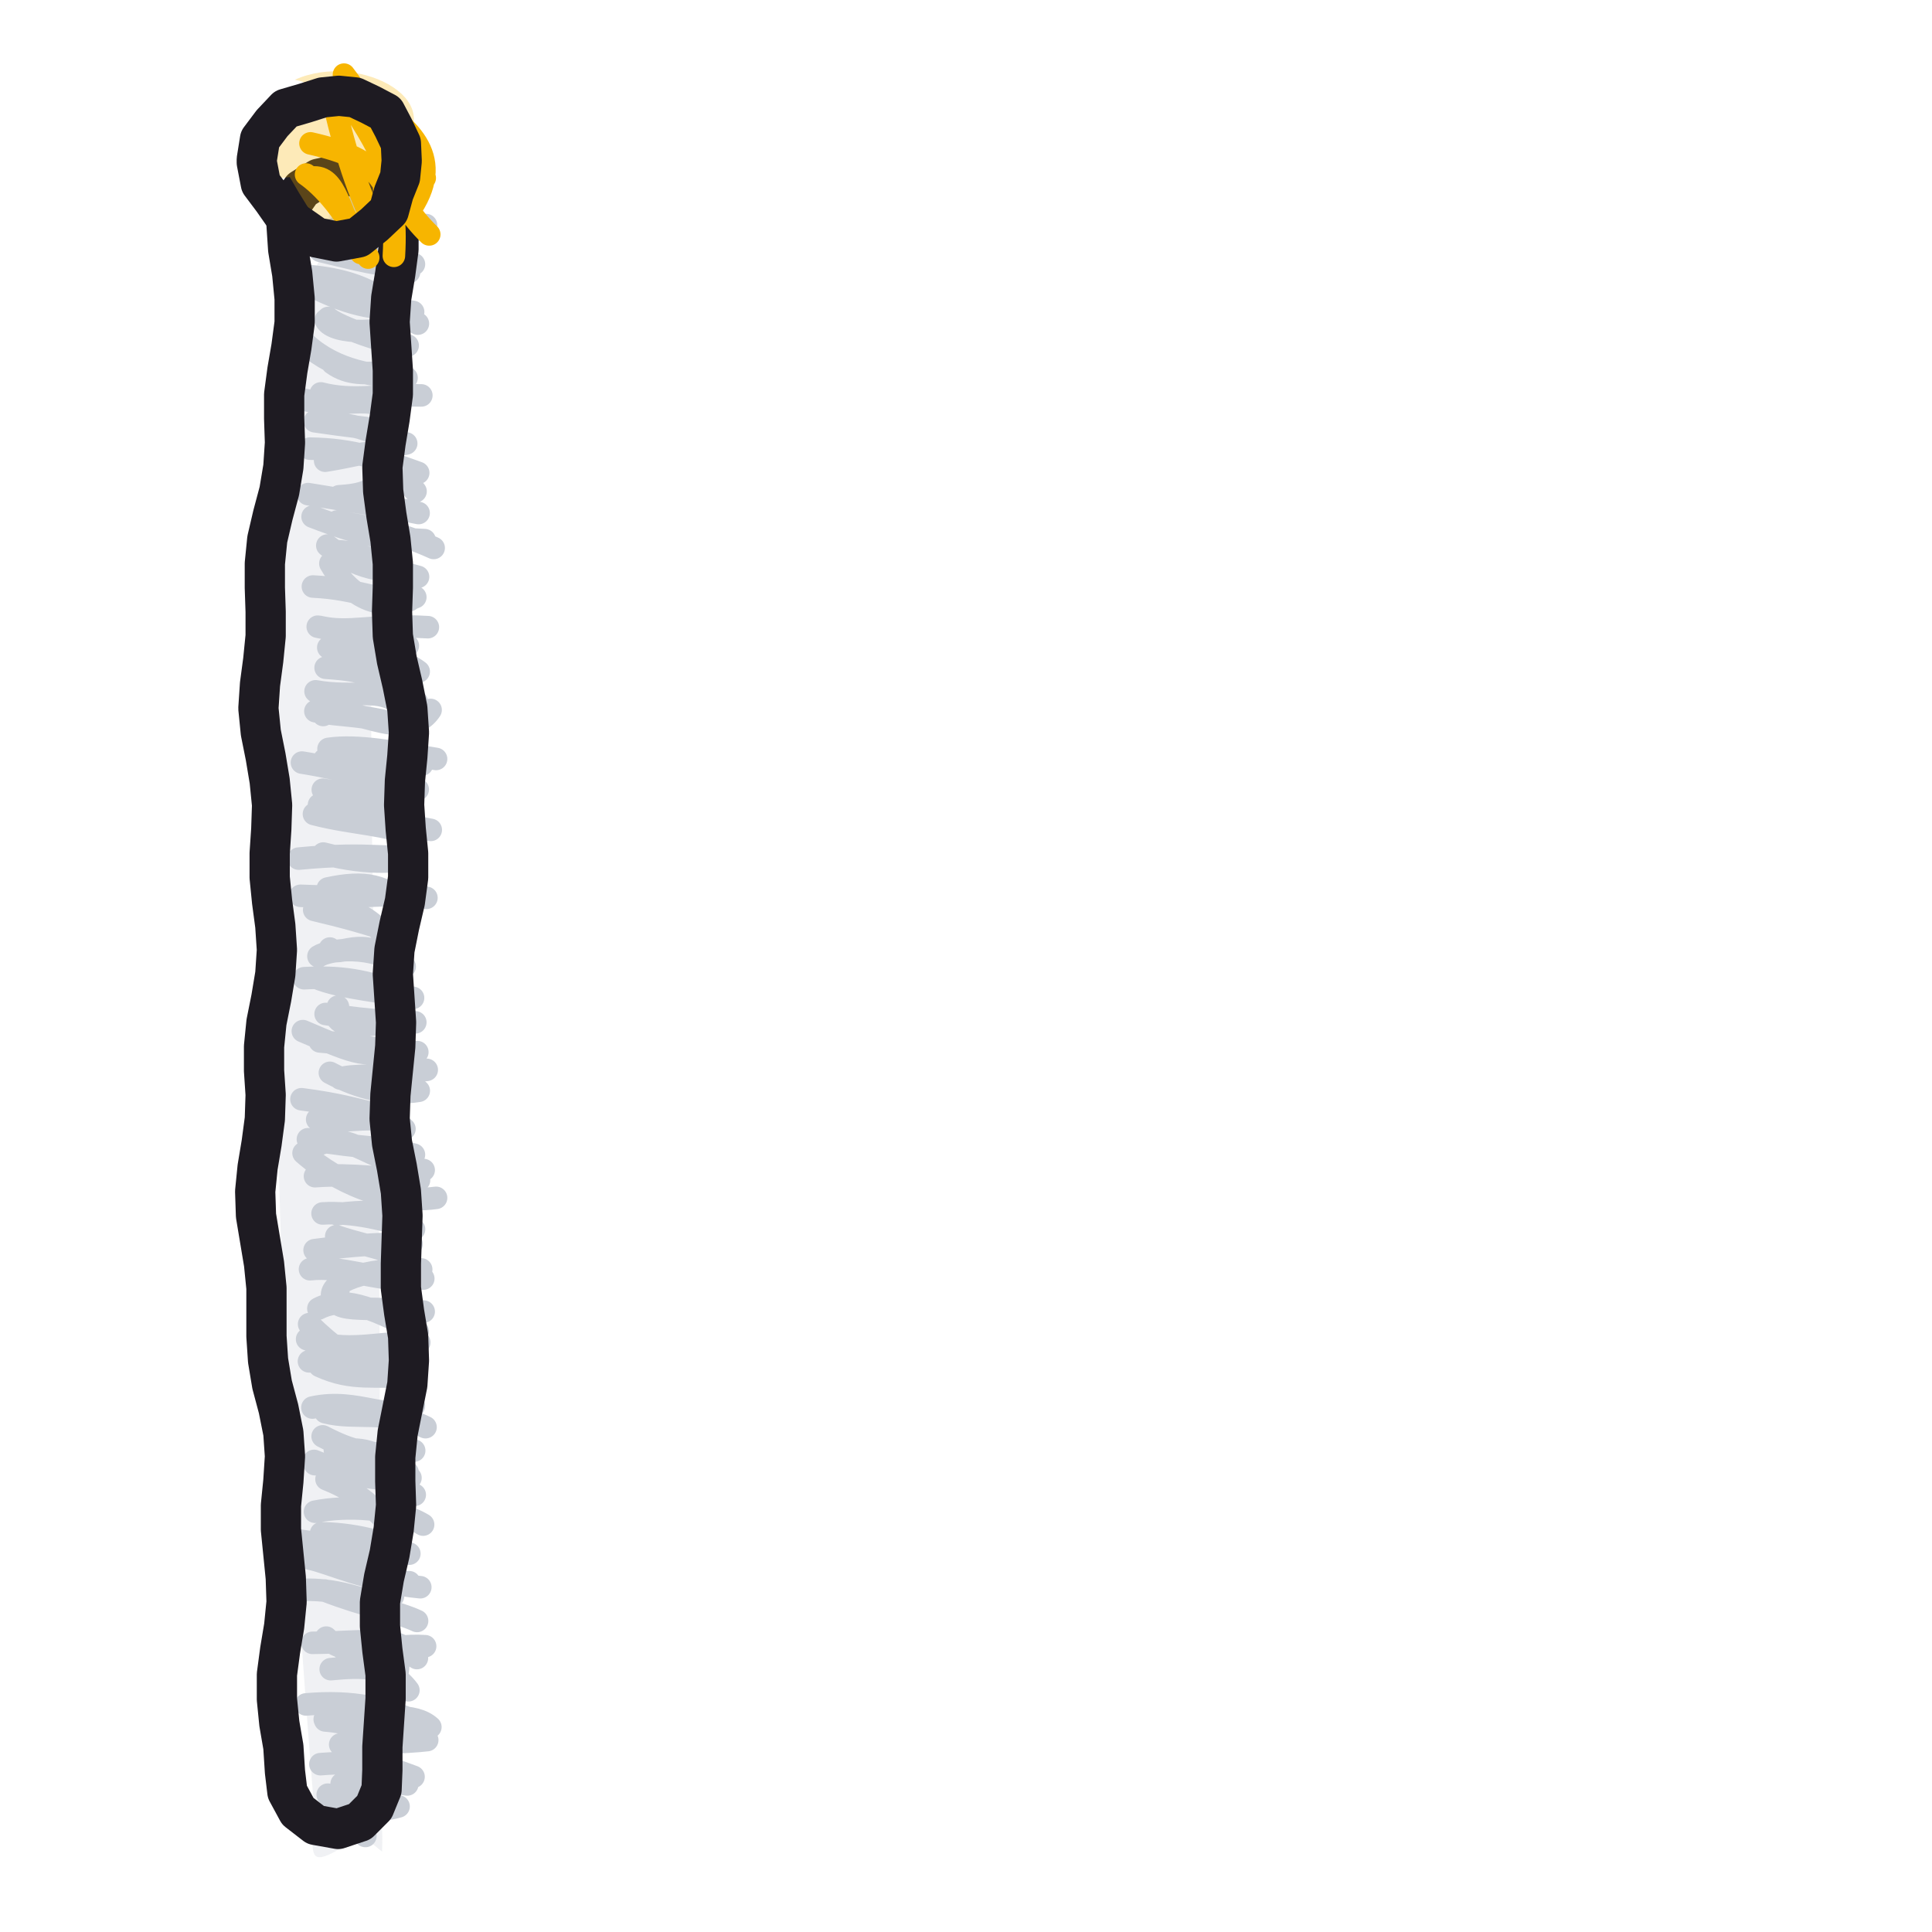
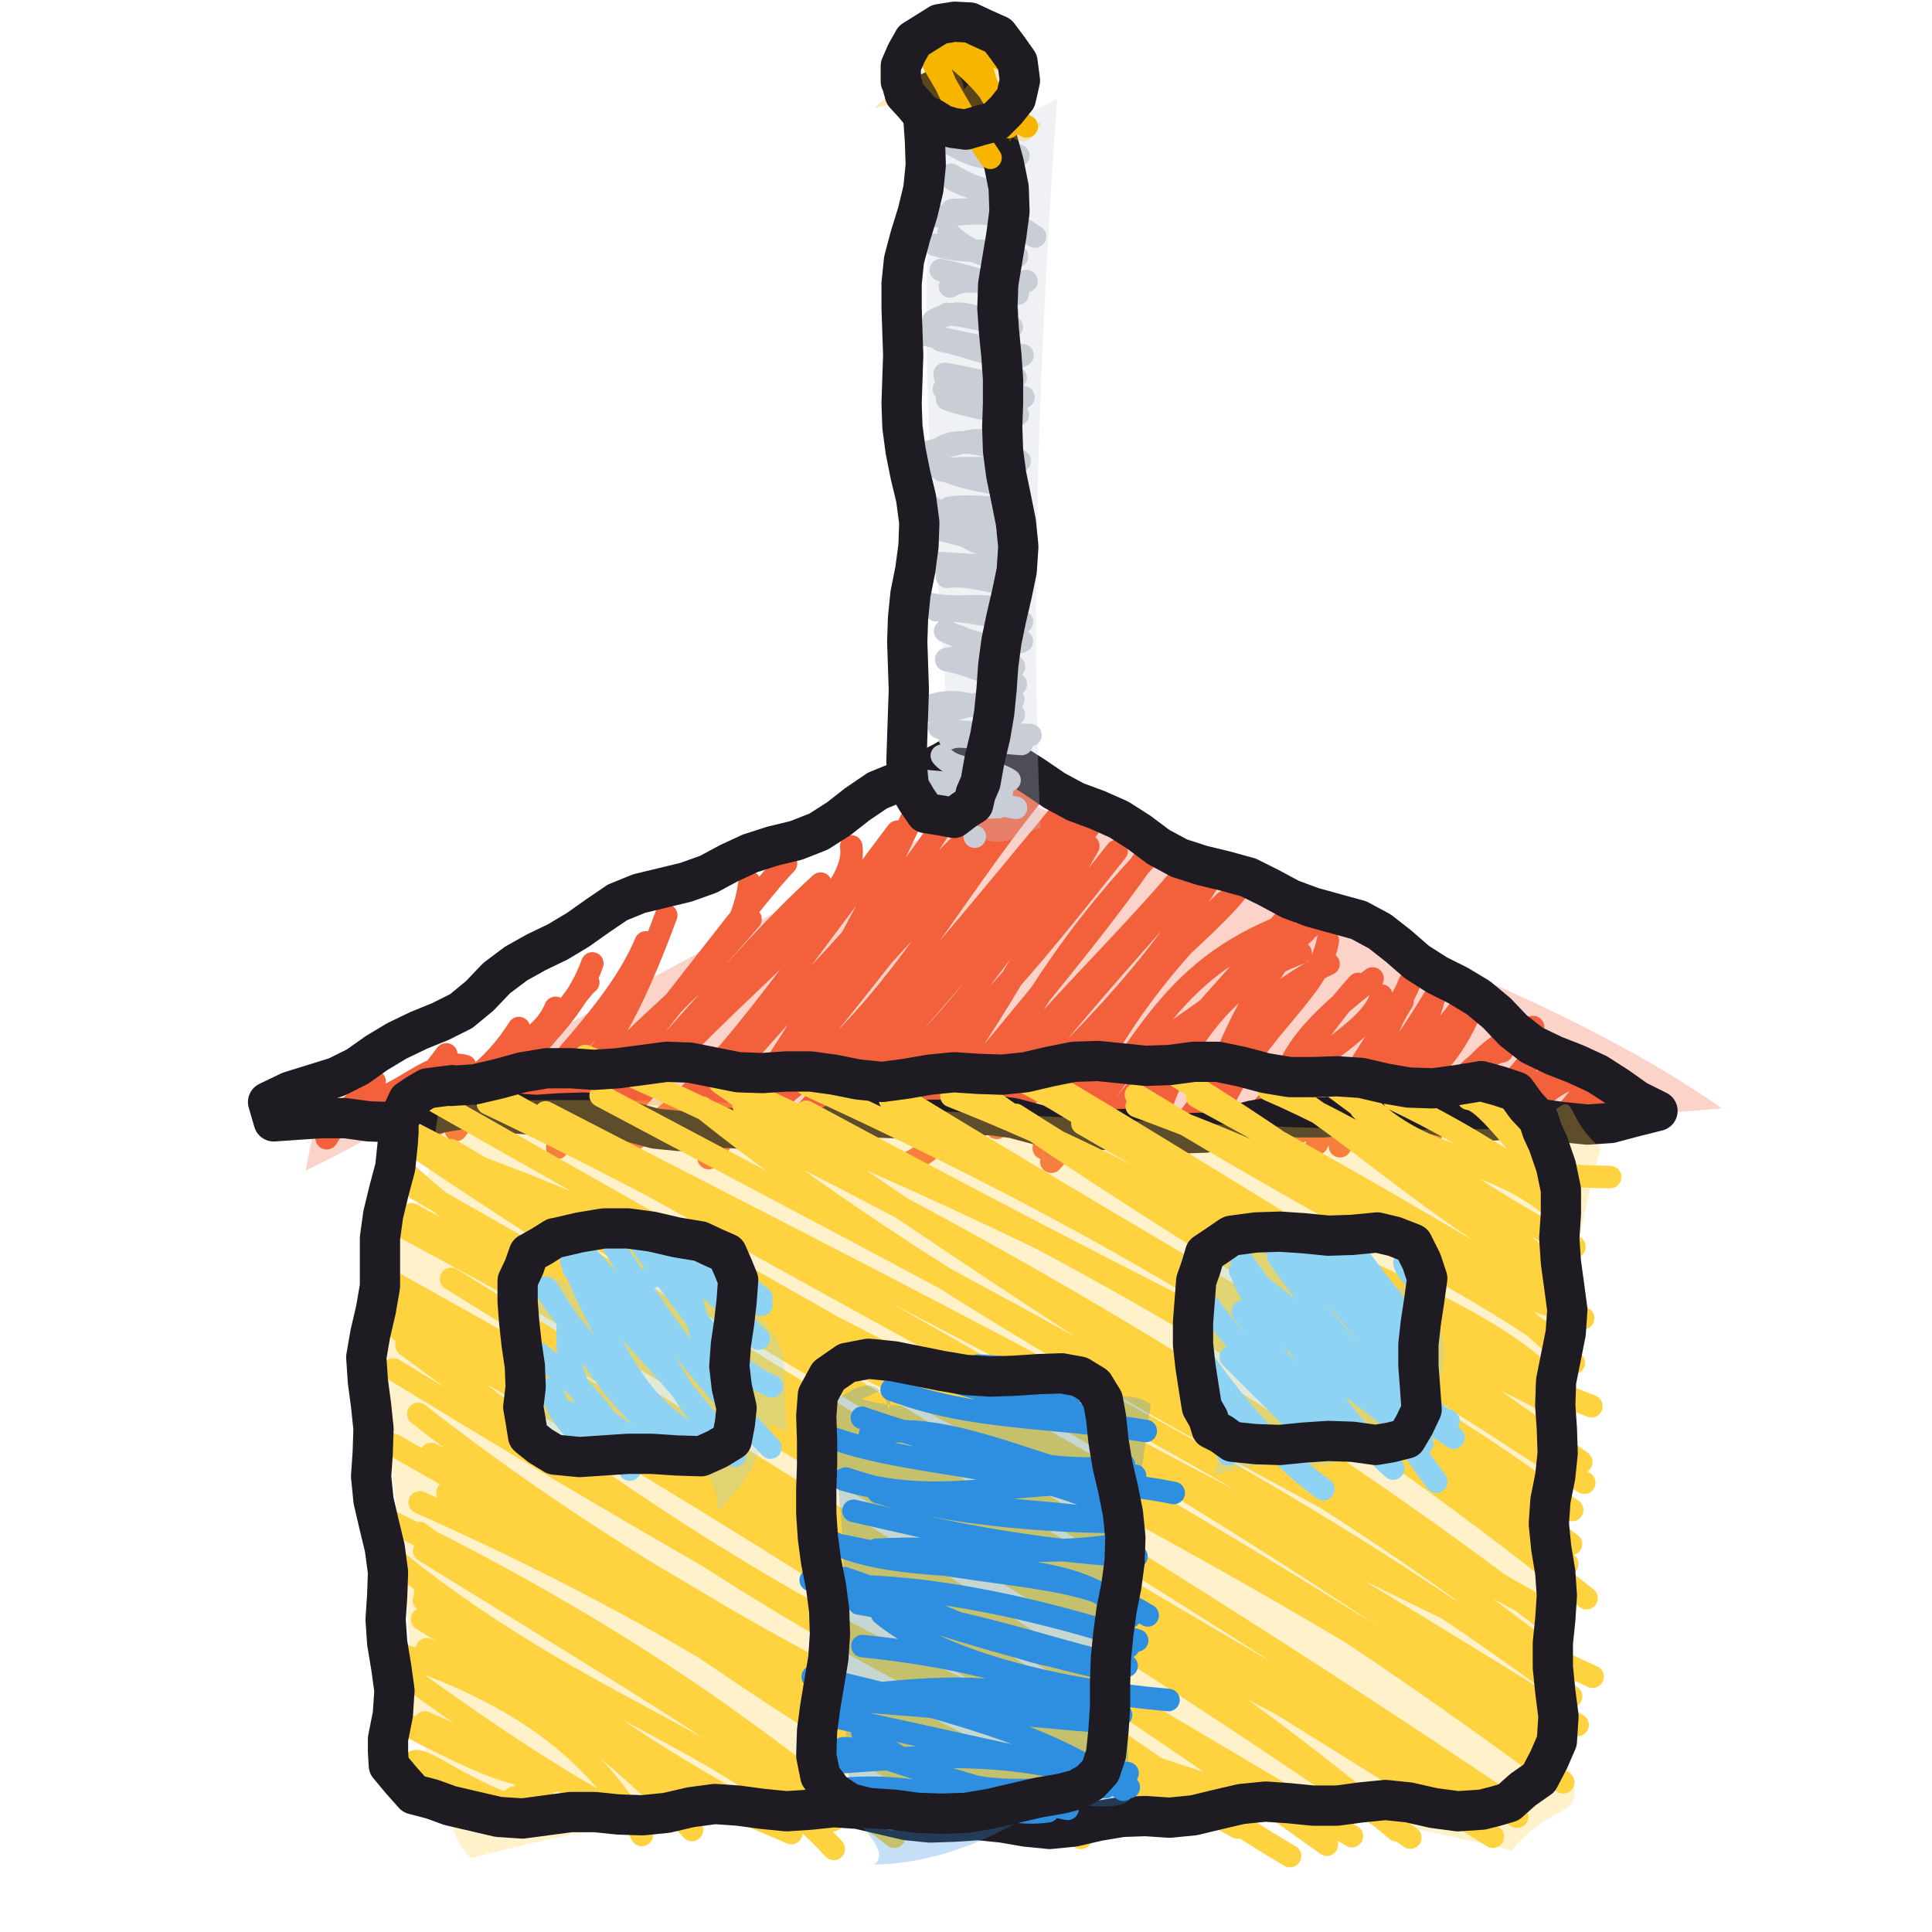
<svg xmlns="http://www.w3.org/2000/svg" viewBox="0 0 240 240" width="240" height="240">
  <g transform="translate(3 2)">
-     <path d="M42 22 C42 22, 42 22, 42 22 C46.03 19.27, 46.11 19.27, 48.45 27.33 C38.1 74.84, 46.59 120.33, 43.43 219.67 C43.62 224.78, 44.7 222.14, 44.46 228.02 C42 226, 42 226, 42 226 C34.25 230.84, 36.02 229.19, 35.9 221.16 C31.09 161.18, 29.3 104.91, 34.33 32.67 C39.63 30.56, 35.12 21.62, 42.57 18.71 C42 22, 42 22, 42 22" fill="#C9CED6" opacity="0.28" />
-     <path d="M42.39 226.07 C42.39 226.07, 42.39 226.07, 42.39 226.07 M42.39 226.07 C42.39 226.07, 42.39 226.07, 42.39 226.07 M45 221.34 C43.76 223.22, 40.85 220.08, 38.25 222.66 M46.51 222.4 C43.31 223.33, 42.98 222.31, 37.71 220.94 M47.59 219.67 C45.33 219.35, 44.61 219.19, 39.44 219.59 M48.37 218.72 C44.5 217.25, 42.38 216.73, 36.8 217.15 M50.07 214.16 C47.92 214.43, 40.91 214.69, 39.26 214.71 M49.01 213.6 C45.45 215.23, 43.12 212.14, 37.4 211.72 M50.46 212.54 C48.53 210.78, 44.65 211.25, 37.34 211.58 M49.2 212.08 C44.91 210.19, 40.93 209.22, 35.01 209.73 M46.49 204.55 C46.3 208.86, 44.88 205.28, 39.5 202.73 M47.73 207.97 C45.42 204.87, 41.99 204.98, 38.08 205.35 M49.81 202.5 C45.28 202.17, 40.17 204.22, 37.52 201.43 M48.79 203.97 C46.19 200.97, 43.98 201.99, 35.81 202.08 M45.82 196.28 C43.38 198.11, 41 195.4, 35.01 195.49 M48.81 199.36 C46.3 198.18, 42.4 197.55, 37.34 195.58 M49.21 195.17 C42.62 194.57, 39.28 192.13, 36.17 190.26 M47.84 194.55 C42.93 194.54, 38.06 192.15, 35.51 191.62 M45.92 193.31 C45.82 192, 42.97 190.61, 34.04 189.35 M47.85 191 C45.64 189.93, 41.97 188.57, 36.89 188.46 M46.62 188.68 C43.31 185.24, 41.81 183.47, 37.56 181.75 M49.56 187.39 C45.92 185.21, 39.87 185.03, 36.13 185.79 M48.52 183.69 C43.05 180.52, 42.91 180.15, 36.1 179.88 M47.99 181.59 C44.41 182.08, 40.65 181.37, 36.01 179.48 M47.63 180.9 C42.88 177.9, 42.23 177.95, 38.6 178.13 M48.45 178.2 C43.23 179.12, 40.58 178.24, 37.08 176.43 M48.41 172.65 C45.45 174.9, 41.56 171.58, 35.81 172.85 M49.86 175.29 C45.21 173.04, 41.07 174.41, 37.41 173.43 M47.36 169.13 C41.31 167.62, 38.53 167.17, 35.38 167.11 M48.58 169.14 C43.54 168.7, 40.87 169.61, 36.7 167.68 M46.55 166.87 C44.2 168.33, 41.31 168.27, 35.4 162.49 M49.08 164.76 C43.77 164.67, 40.22 166.18, 35.15 164.36 M49.63 160.93 C42.46 160.11, 37.16 161.54, 39.05 158.22 M48.88 163.38 C42.78 160.16, 39.47 159.05, 36.55 160.56 M49.32 155.69 C41.7 155.48, 38.3 157.4, 38.25 158.81 M48.42 157.1 C42.9 156.89, 39.42 155.23, 35.51 155.67 M49.58 156.83 C47.53 153.23, 43.31 153.14, 38.77 151.57 M48.12 152.53 C44.46 152.42, 40.72 152.69, 36.08 153.3 M46.39 147.34 C43.55 149.54, 45.7 148, 38.84 148.83 M48.43 150.71 C45.01 149.48, 40.73 148.5, 37.07 148.74 M51.17 146.8 C43.71 147.84, 37.25 143.51, 34.71 141.24 M49.05 144.6 C44.82 144.47, 40.77 143.76, 36.13 144.11 M49.63 143.35 C41.63 141.94, 40.49 137.9, 35.32 140.76 M48.42 141.44 C44.13 140.31, 42.68 140.8, 35.25 139.52 M45.96 135.42 C43.45 137.36, 43.69 135.74, 34.45 134.55 M47.24 138.24 C45 135.92, 39.19 137.78, 36.4 137.06 M50.01 130.9 C42.37 131.95, 41 131.43, 39.28 131.98 M49.02 133.5 C45.36 134.09, 41.75 133.27, 37.98 131.27 M46.11 127.79 C42.83 129.63, 41.47 129.01, 34.62 126.09 M48.84 128.7 C45.54 128.84, 42.71 127.85, 36.73 127.37 M45.27 124.31 C46.29 125.17, 37.15 126.78, 38.98 123.05 M48.59 125 C46.18 124.79, 43.95 125, 37.45 123.96 M47.49 121.77 C42.51 119.62, 38.86 119.29, 34.77 119.52 M48.31 121.96 C45.31 121.22, 39.39 120.8, 36.25 119.45 M46.33 117.71 C41.96 113.9, 39.12 117.11, 37.98 115.83 M47.27 118.07 C43.1 115.18, 37.89 115.94, 36.56 116.79 M45.33 115.07 C42.24 110.35, 38.07 110.81, 36.87 110.82 M46.74 114.12 C42.74 112.71, 39.83 111.93, 36.03 111.03 M49.97 109.53 C44.53 108.73, 43.48 109.67, 34.32 109.28 M47.37 110.49 C44.92 108.02, 42.41 107.35, 37.72 108.37 M46.66 103.93 C45.79 105.02, 43.59 103.74, 34.1 104.66 M47.82 104.67 C47.22 104.9, 43.14 105.61, 37.16 104.03 M50.51 101.09 C45.26 100.2, 43.12 98.06, 36.63 97.98 M48.18 101.92 C45.28 100.32, 41.1 100.44, 36 99.12 M48.89 96.07 C45.33 95.17, 39.63 93.54, 34.51 92.73 M46.62 96.75 C44.14 97.2, 40.53 96.65, 37.1 96.1 M51.17 92.28 C46.29 91.47, 41.44 90.49, 37.81 91.03 M49.42 92.98 C44.39 92.46, 38.46 91.9, 37.28 92.36 M50.49 86.19 C47.5 90.77, 39.43 84.8, 37.15 86.82 M47.52 88.44 C43.04 86.7, 39.06 87.01, 36.18 86.35 M48.77 85.19 C43.35 81.94, 43.01 81.32, 37.45 80.95 M46.72 85.53 C44.21 83.32, 41.11 84.75, 36.2 83.88 M46.2 80.53 C45.39 80.48, 43.33 78.99, 39.37 80.03 M49.01 81.42 C46.11 79.2, 42.85 80.29, 37.78 78.44 M50.15 75.91 C43.18 75.5, 40.59 76.79, 36.47 75.85 M47.66 78.21 C43 76.45, 38.94 76.39, 36.65 75.87 M48.59 72.18 C43.57 74.36, 40.03 71.44, 38.04 68 M47.86 72.56 C44.4 72.85, 41.35 71.1, 35.87 70.86 M45.51 67.77 C46.8 69.03, 39.07 65.57, 38.49 66.73 M48.93 69.66 C45.19 68.52, 42.42 69.45, 37.66 65.77 M50.87 66.07 C45.79 63.76, 42.09 63.39, 38.88 62.78 M49.75 65.1 C44.58 64.81, 42.95 64.91, 35.83 62.18 M46.92 57.95 C42.34 58.14, 43.94 59.37, 39.12 59.65 M49 61.73 C43.85 60.7, 40.29 60.22, 35.27 59.38 M48.62 59.04 C43.07 52.78, 44.75 54.07, 37.39 55.23 M48.95 56.74 C44.1 55, 40.9 53.81, 35.49 53.73 M46.04 51.48 C46 51.66, 38.7 50.73, 36.11 50.33 M47.46 53.09 C45.47 53.66, 44.12 50.84, 37.79 50.54 M46.3 49.17 C42.82 46.77, 39.42 48.94, 34.31 47.53 M49.34 47.12 C44.17 47.01, 40.86 47.91, 36.85 46.87 M46.76 46.51 C47.6 41.94, 42.41 46.17, 38.29 43.13 M47.5 44.93 C43.62 44.76, 38.76 44.13, 35.05 40.77 M47.42 37.64 C45.36 39.55, 38.39 39.64, 37.47 37.76 M47.64 40.92 C45.05 40.75, 38.94 38.55, 37.77 37.5 M48.91 38.2 C45.53 36.54, 43.98 33.03, 35.27 32.28 M48.32 36.75 C44.72 36.12, 42.12 36.69, 36.22 33.79 M47.81 31.81 C42.44 30.08, 43.35 29.54, 39.11 28.82 M48.42 30.82 C44.77 31.05, 44.3 31.02, 36.78 29.16 M49.92 25.96 C44.17 27.1, 40.78 25.14, 38.72 26.34 M48.39 26.67 C45.07 27, 40.56 25.96, 34.63 26.91 M47.08 25.33 C43.12 22.79, 37.85 22.34, 39.05 21.21 M45.55 22.93 C42.99 22.67, 41.05 22.41, 37.67 21.69" fill="none" stroke="#C9CED6" stroke-width="2.8" stroke-linecap="round" stroke-linejoin="round" />
+     <path d="M34.97 143.4 C50.43 136.09, 65.22 124.67, 122.36 96.75 C148.42 108.08, 185.21 117.82, 210.91 135.68 C144.73 141.56, 96.72 134.42, 36.77 134.32" fill="#F2603C" opacity="0.28" />
+     <path d="M33.91 138.11 C33.91 138.11, 33.91 138.11, 33.91 138.11 M33.91 138.11 C33.91 138.11, 33.91 138.11, 33.91 138.11 M37.58 139.39 C39.99 135.42, 43.23 133.01, 42.1 134.03 M38.87 137.84 C39.97 136.43, 41.43 135.11, 43.53 132.33 M41.86 135.11 C47.01 134.33, 50.69 129.27, 54.79 130.44 M44.06 136.84 C47.76 135.6, 49.29 133.05, 52.44 128.98 M53.56 136.84 C54.37 129.84, 63.7 128.97, 66.01 123.2 M48.74 139.74 C49.88 133.89, 56.16 134.15, 61.46 125.71 M51.1 137.7 C62.87 131.87, 67.81 121.89, 70.07 120.05 M53.64 138.37 C58.5 131.78, 67.72 125.87, 70.58 117.68 M61.49 133.31 C68.4 135.11, 73.33 129.03, 79.76 111.7 M61.69 136.64 C64.29 131.61, 73.56 123.82, 77.22 115.07 M66.23 140.59 C73.59 123.95, 88.37 121.18, 90.11 107.62 M64.06 138.1 C73.11 130.2, 79.77 124.29, 90.23 112.19 M66.85 140.1 C82.11 121.1, 90.68 109.38, 94.64 105.26 M68.93 139.11 C78.79 130.5, 88.34 117.41, 98.94 107.77 M71.95 140 C83.86 122.92, 103.94 110.91, 102.74 103.14 M75.18 139.95 C85.75 132.96, 91.73 123.52, 108.48 101.32 M85.03 141.86 C98.17 124.79, 106.65 108.18, 113.8 91.82 M83.05 137.05 C93.77 122.94, 110.6 108.14, 115.07 98.41 M81.69 137.41 C98.66 132.83, 99.18 123.06, 121.52 99.59 M87.05 138.84 C98.89 122.45, 111 106.47, 123.76 96.32 M87.65 138.92 C108.42 124.92, 112.37 112.19, 127.11 94.45 M90.42 136.03 C100.97 121.28, 116.89 107.15, 124.32 96.28 M94.56 140.23 C108.35 130.67, 115.44 117.02, 129.53 102.31 M94.25 139.38 C104.9 127.43, 112.85 118.38, 128.54 99.29 M99.64 137.47 C107.65 127.83, 118.02 118.01, 130.95 98.99 M102.39 135.56 C112.93 128.55, 119.58 119.59, 133.6 98.74 M111.68 135.48 C117.9 128.56, 124.33 116.82, 132.19 103.1 M104.68 136.66 C116.83 127.09, 123.74 118.82, 135.71 103.72 M110.04 142.4 C120.44 136.76, 122.09 122.34, 140.67 103.34 M111.71 138.76 C125.52 122.71, 134.5 111.46, 139.26 104.55 M117.9 137.64 C122.4 128.3, 133.59 118.94, 144.76 105.71 M118.86 137.76 C126.53 128.76, 130.47 123.43, 144.48 107.98 M126.66 140.63 C131.13 123.99, 144.39 116.32, 150.54 108.81 M120.82 138.11 C127.79 130.43, 138.33 121.76, 147.07 107.58 M127.6 142.31 C138.62 130.08, 140.71 119.64, 155.5 113.39 M130.12 136.99 C134.98 125.23, 142.6 116.38, 149.17 110.03 M129.08 139.3 C134.55 129.45, 142.8 128.02, 159.07 113.81 M135.58 136.82 C140.03 130.47, 146.94 123.89, 156.73 112.1 M140.19 142.19 C138.63 131.05, 144.57 125.38, 161.89 111.41 M140.09 139.08 C142.94 128.35, 148.96 119.84, 158.56 116.37 M143.19 138.71 C151.23 129.2, 147.71 128.49, 157.17 115.57 M146.26 138.57 C147.57 128.47, 153.5 121.78, 162.03 117.74 M147.49 138.43 C151.63 126.45, 160.74 121.72, 161.95 114.86 M149.33 139.31 C156.39 134.91, 158.41 128.33, 165.72 120.23 M158.31 138.67 C153.64 132.79, 158.08 126.7, 167.5 119.55 M152.65 137.06 C158.62 129.7, 167.38 126.32, 168.59 121.66 M163.46 140.39 C166.99 135.53, 167.76 127.63, 171.23 122.4 M160.59 140.07 C164.67 131.25, 170.84 123.62, 172.07 120.12 M163.43 140.08 C162.55 137.11, 167.54 134.66, 175.13 122.04 M164.24 139.24 C169.16 131.97, 172.62 129.88, 174.93 122.71 M172.75 139.18 C172.61 130.45, 173.19 129.88, 179.15 122.32 M168.92 136.87 C171.3 133.17, 176.42 131.59, 179.76 123.33 M176.19 136.34 C178.59 137.84, 176.3 130.1, 187.44 125.59 M174.84 138.69 C177.05 131.9, 181.68 128.92, 183.59 128.6 M179.29 139.11 C182.04 136.03, 187.24 133.24, 189.83 131.46 M179.95 137.04 C181.14 134.93, 184.57 133.75, 188.29 128 M185.2 139.39 C185.34 137.26, 188.07 135.8, 190.4 131.24 M185.35 137.25 C186.34 137.07, 188.81 132.71, 192.62 131.9 M190.25 138.53 C191.54 137.38, 193.1 136.4, 195.21 134.6 M190.44 137.59 C191.96 135.85, 192.98 134.47, 194.49 132.77 M196.6 137.93 C196.69 137.87, 197.14 135.89, 198.5 134.71 M195.8 137.81 C196.43 136.99, 196.68 136.37, 198.52 135.32 M201.32 137.47 C201.66 137.28, 201.54 136.92, 202.07 136.89 M201.28 137.54 C201.7 137.29, 201.81 136.97, 202 136.91" fill="none" stroke="#F2603C" stroke-width="2.8" stroke-linecap="round" stroke-linejoin="round" />
  </g>
-   <path d="M42.1 21.7L44.5 22.0L46.9 23.1L48.7 25.2L49.5 27.8L49.5 31.0L49.1 34.0L48.6 37.0L48.4 40.0L48.6 43.0L48.8 46.0L48.8 49.0L48.4 52.0L47.9 55.0L47.5 58.0L47.6 61.0L48.0 64.0L48.5 67.0L48.8 70.0L48.8 73.0L48.7 76.0L48.8 79.0L49.3 82.0L50.0 85.0L50.6 88.0L50.8 91.0L50.6 94.0L50.3 97.0L50.2 100.0L50.4 103.0L50.7 106.0L50.7 109.0L50.3 112.0L49.6 115.0L49.0 118.0L48.8 121.0L49.0 124.0L49.2 127.0L49.1 130.0L48.8 133.0L48.5 136.0L48.4 139.0L48.7 142.0L49.3 145.0L49.8 148.0L50.0 151.0L49.9 154.0L49.8 157.0L49.8 160.0L50.2 163.0L50.7 166.0L50.8 169.0L50.6 172.0L50.0 175.0L49.4 178.0L49.1 181.0L49.1 184.0L49.2 187.0L48.9 190.0L48.4 193.0L47.7 196.0L47.2 199.0L47.2 202.0L47.5 205.0L47.9 208.0L47.9 211.0L47.7 214.0L47.5 217.0L47.5 219.9L47.4 222.3L46.5 224.5L44.7 226.3L42.0 227.2L39.2 226.7L37.0 225.0L35.7 222.6L35.4 220.1L35.2 217.0L34.7 214.1L34.4 211.1L34.4 208.0L34.8 205.0L35.3 202.0L35.6 199.0L35.5 196.0L35.2 193.0L34.9 190.0L34.9 187.0L35.2 184.0L35.4 180.9L35.2 178.0L34.6 175.0L33.8 172.0L33.3 169.0L33.1 166.0L33.1 163.0L33.1 160.0L32.8 157.0L32.3 154.0L31.8 151.0L31.7 148.0L32.0 145.0L32.5 142.0L32.9 139.0L33.0 136.0L32.8 133.0L32.8 130.0L33.1 127.0L33.7 124.0L34.2 121.0L34.4 118.0L34.2 115.0L33.8 112.0L33.5 109.0L33.5 106.0L33.7 103.0L33.8 100.0L33.5 97.0L33.0 94.0L32.4 91.0L32.1 88.0L32.3 85.0L32.7 82.0L33.0 79.0L33.0 76.0L32.9 73.0L32.9 70.0L33.2 67.0L33.9 64.0L34.7 61.0L35.2 58.0L35.4 55.0L35.3 52.0L35.3 49.0L35.7 46.0L36.2 43.1L36.6 40.1L36.6 37.1L36.3 34.0L35.8 31.0L35.6 28.0L36.1 25.5L37.5 23.5L39.6 22.2L41.9 21.7Z" fill="none" stroke="#1E1B22" stroke-width="5" stroke-linecap="round" stroke-linejoin="round" />
+   <path d="M33.3 136.9L36.0 135.6L38.9 134.7L41.8 133.8L44.4 132.5L46.8 130.8L49.3 129.3L52.0 128.0L54.7 126.9L57.3 125.6L59.6 123.7L61.7 121.5L64.1 119.7L66.6 118.3L69.3 117.0L71.8 115.5L74.2 113.8L76.7 112.1L79.4 111.0L82.3 110.3L85.2 109.6L88.0 108.6L90.6 107.2L93.2 106.0L96.0 105.1L98.9 104.4L101.7 103.3L104.2 101.7L106.5 99.9L109.0 98.2L111.7 97.1L114.5 96.0L117.1 94.7L120.0 93.0L123.3 93.7L126.0 94.9L128.5 96.5L131.0 98.2L133.6 99.6L136.3 100.6L139.0 101.8L141.5 103.4L143.9 105.2L146.5 106.6L149.3 107.5L152.2 108.2L155.1 109.0L157.7 110.3L160.3 111.7L163.0 112.7L165.9 113.5L168.8 114.3L171.4 115.7L173.7 117.5L176.0 119.5L178.5 121.1L181.1 122.4L183.6 123.9L185.9 125.8L188.0 128.0L190.3 129.8L193.0 131.1L195.8 132.2L198.4 133.4L200.9 135.0L203.3 136.7L205.9 138.0L203.1 138.7L200.1 139.5L197.2 139.7L194.2 139.4L191.2 139.0L188.2 139.0L185.3 139.2L182.3 139.2L179.3 138.7L176.3 138.0L173.3 137.7L170.4 138.0L167.4 138.5L164.5 138.8L161.5 138.8L158.5 138.7L155.6 139.2L152.6 140.0L149.7 140.7L146.7 140.8L143.7 140.5L140.8 140.2L137.8 140.3L134.8 140.5L131.9 140.3L128.9 139.7L125.9 138.9L123.0 138.5L120.0 138.7L117.0 139.1L114.1 139.1L111.1 138.9L108.1 138.8L105.2 139.3L102.2 140.1L99.2 140.7L96.3 140.7L93.3 140.3L90.3 140.1L87.4 140.3L84.4 140.5L81.4 140.2L78.5 139.4L75.5 138.5L72.6 138.2L69.6 138.3L66.6 138.5L63.7 138.3L60.7 137.8L57.8 137.7L54.8 138.2L51.8 138.9L48.8 139.4L45.8 139.3L42.9 138.9L39.9 138.9L36.9 139.1L34.0 139.3Z" fill="none" stroke="#1E1B22" stroke-width="5" stroke-linecap="round" stroke-linejoin="round" />
  <g transform="translate(3 2)">
-     <path d="M33 20 C38.98 30.45, 41.6 31.65, 45.05 25.74 C43.32 21.07, 51.2 29.13, 45.53 17.21 C54.06 10.92, 41.72 4.22, 33.62 7.91 C40.12 8.99, 27.4 15.7, 27.33 20.55 C33 20, 33 20, 33 20" fill="#F7B500" opacity="0.28" />
-     <path d="M35.83 26.66 C35.83 26.66, 35.83 26.66, 35.83 26.66 M35.83 26.66 C35.83 26.66, 35.83 26.66, 35.83 26.66 M41.84 29.43 C39.13 24.38, 38.84 19.72, 35.77 20.06 M42.74 30 C40.02 24.16, 37.07 21.11, 35.02 19.68 M45.93 29.78 C46.47 20.59, 44.11 17.74, 35.57 15.81 M43.49 26.09 C43.21 24.95, 41 21.43, 38.73 11.86 M45.47 24.07 C43.75 23.6, 46.54 16.03, 39.73 7.27 M50.32 27.12 C45.41 22.32, 46.27 19.26, 40.83 11.36 M48.13 23.78 C52.35 17.24, 47.37 13.5, 42.65 10.49 M49.76 20.11 C49.38 18.92, 48.9 16.69, 43.71 11.53" fill="none" stroke="#F7B500" stroke-width="2.8" stroke-linecap="round" stroke-linejoin="round" />
+     <path d="M61.98 134.68 C104.81 134.24, 155.06 139.57, 187.76 138.05 C193.74 132.47, 190.43 135.91, 195.82 140.62 C188.87 166.47, 185.82 202.6, 191.39 216.39 C194.84 224.84, 190.49 220.86, 184.8 227.89 C149.52 219.41, 112.72 214.28, 55.43 228.83 C52.25 225.49, 53.33 221.93, 48.13 211.66 C48.59 188.48, 38.98 153.92, 49.05 147.21 C52.94 136.75, 49.13 132.53, 56.28 135.33 C56 134, 56 134, 56 134" fill="#FFD23F" opacity="0.28" />
+     <path d="M52.46 223.13 C52.46 223.13, 52.46 223.13, 52.46 223.13 M52.46 223.13 C52.46 223.13, 52.46 223.13, 52.46 223.13 M60.93 221.28 C57.35 224.26, 52.3 218.34, 50.06 219.02 M61.65 222.72 C54.88 220.63, 49.68 216.36, 48.56 216.79 M65.69 219.28 C60.72 217.3, 63.69 220.73, 46.96 211.97 M66.26 223.98 C62.84 218.8, 59.76 216.23, 49.78 211.97 M76.73 225.95 C72.57 217.99, 64.38 209.12, 45.61 203.13 M76.74 224.73 C71.91 222.33, 63.14 217.59, 46.58 205.49 M82.96 225.33 C74.48 215.89, 62.46 207.11, 49.43 199.13 M85.14 222.66 C75.19 216.6, 67.9 211.86, 50.02 202.87 M95.3 225.71 C87.49 222.23, 69.75 216.18, 49.81 195.81 M94.32 224.84 C74.96 215.68, 59.68 202.03, 49.67 196.79 M100.57 227.68 C88.24 214, 68.19 210.29, 44.19 190.23 M100.44 224.12 C91.16 215.82, 77.92 208.09, 49.7 190.63 M105.78 224.39 C99.04 222.02, 85.69 206.61, 45.51 186.97 M108.09 226.16 C91.09 212.91, 74.64 207.99, 49.14 188.45 M114.47 220.4 C102.69 215.81, 91.43 207.39, 51.54 180.14 M115.71 223.18 C98.93 211.88, 83.11 199.79, 49.15 184.63 M122.21 221.8 C108.63 219.82, 94.42 201.95, 52.59 183.4 M125.05 225.31 C93.48 205.55, 65.73 188.66, 45.85 177.48 M131.28 226.3 C106.21 211.5, 84.83 196.36, 50.56 178.62 M136.23 224.73 C102.82 208.1, 76.09 194.87, 48.96 173.64 M146.18 222.96 C110.79 208.18, 87.67 195.04, 47.49 165.09 M142.79 222.25 C121.99 211.24, 101.59 202.17, 45.89 168.12 M149.96 220.64 C115.48 210.34, 81.07 191.82, 43.65 160.75 M150.72 225.02 C117.29 206.37, 93.15 187.87, 47.33 162.72 M157.25 228.57 C139.28 218.11, 118.74 199.2, 47.01 160.45 M159.15 225.12 C134.18 206.51, 110.56 193.89, 48.36 160.81 M161.83 227.15 C127.84 202.69, 90.2 179.94, 53.04 156.87 M164.94 226.09 C121.19 199.81, 73.8 172.94, 46.14 157.49 M170.5 225.37 C142.52 201.77, 109.13 181.78, 48.07 148.84 M172.19 226.27 C140.95 204.43, 102.45 180.2, 47.62 150.68 M179.38 221.99 C126.79 193.86, 76.64 170.3, 46.64 142.98 M182.45 226.16 C134.08 195.71, 91.24 169.7, 48.85 145.74 M184.26 222.05 C137.56 190.6, 97.32 167.24, 53.03 140.88 M185.46 223.67 C132.41 193.46, 82.35 163.14, 48.88 140.59 M189.15 215.18 C140.12 182.94, 86.82 153.16, 51.46 141.22 M191.19 219.4 C151.56 190.09, 115.3 168.59, 49.07 140.35 M186.99 214.85 C156.24 194.2, 125.01 178.32, 47.87 138.53 M190.95 215.42 C149.27 190.34, 103.32 164.42, 51.26 134.91 M190.92 214.08 C153.88 187.81, 130.45 173.84, 55.83 132.47 M192.97 212.28 C141.42 180.25, 90.01 150.41, 57.61 135.07 M194.84 206.28 C153.69 187.47, 126.67 172.28, 62.36 136.62 M192.17 208.74 C158.04 183.13, 121.51 165.51, 64.78 136.18 M189.01 199.21 C147.82 167.37, 100.28 142.09, 69.71 129.18 M190.05 204.13 C156.65 177.96, 122.11 161.04, 71.62 134.11 M189.62 198.45 C160.49 181.99, 124.82 159.47, 86.45 132.5 M190.22 199.07 C150.72 178.67, 111.76 157.66, 84.27 135.6 M194.08 196.53 C166.95 174.84, 142.39 158.54, 91.56 134.45 M191.68 192.26 C167.9 173.14, 140.99 156.96, 89.37 135.29 M189.65 184.18 C168.41 172.33, 145.92 162.44, 97.15 136.11 M192.15 189.81 C167.78 172.08, 146.48 155.3, 97.13 132.67 M191.7 185.47 C176.95 173.69, 149.23 159.12, 105.57 132.3 M192.3 185.57 C169.46 170.36, 151.35 159.38, 107.58 134.67 M193.8 182.19 C165.44 163.45, 129.38 142.28, 114.45 130.49 M193.43 179.62 C164.97 158.95, 141.38 144.45, 115.19 134.15 M194.69 172.68 C160.2 159.28, 138.01 138.73, 121.89 131.24 M190.29 172.7 C172.25 163.21, 150.37 153.93, 123.17 136.49 M188.48 168.49 C177.66 159.08, 163.45 156.22, 131.46 137.57 M189.76 170.56 C169.82 158.49, 143.06 141.78, 128.88 133.36 M192.51 167.3 C176.2 151.98, 162.55 144.36, 138.21 135.41 M190.14 164.5 C176.97 155.55, 164.74 150.16, 138.11 133.99 M193.05 161.21 C177.52 157.36, 165.22 144.98, 143.26 131.72 M193.67 161.75 C178.67 152.99, 166.49 145.55, 145.69 134.22 M192.3 157.67 C178.58 150.73, 169.23 142.08, 158.98 134.99 M190.68 156.38 C179.01 145.93, 165.11 137.89, 154.58 133.36 M189.09 147.34 C181.2 141.22, 171.47 141.68, 166.06 135.74 M192.58 152.88 C178.44 145.6, 171.19 139.19, 161.3 132.01 M197.02 144.22 C184.94 144.1, 173.05 141.84, 166.6 135.03 M192.04 146.71 C185.54 143.78, 181.09 139.77, 170.18 134.57 M190.63 144.92 C186.49 142.38, 181.98 134.74, 179.42 134.49 M190.33 140.65 C188.89 137.63, 182.66 138.16, 178.82 133.05" fill="none" stroke="#FFD23F" stroke-width="2.8" stroke-linecap="round" stroke-linejoin="round" />
  </g>
-   <path d="M31.9 20.2L32.4 22.8L33.9 24.8L35.3 26.8L37.3 28.1L39.3 29.5L41.8 30.0L44.5 29.5L46.5 27.9L48.3 26.2L48.9 24.0L49.7 22.0L49.9 20.0L49.8 17.8L48.9 15.9L47.9 14.0L46.0 13.0L44.1 12.1L42.1 11.9L40.1 12.1L37.9 12.8L35.5 13.5L33.8 15.3L32.3 17.3L31.9 19.8Z" fill="none" stroke="#1E1B22" stroke-width="5" stroke-linecap="round" stroke-linejoin="round" />
+   <path d="M56.0 134.9L59.0 134.7L62.0 134.0L64.9 133.2L67.9 132.7L70.9 132.7L73.8 132.9L76.8 132.7L79.8 132.3L82.8 131.9L85.7 132.0L88.7 132.6L91.7 133.2L94.7 133.3L97.7 133.1L100.7 133.1L103.6 133.5L106.6 134.1L109.6 134.4L112.6 134.0L115.5 133.5L118.5 133.2L121.5 133.4L124.5 133.5L127.4 133.2L130.4 132.5L133.4 131.9L136.4 131.8L139.4 132.1L142.3 132.4L145.3 132.3L148.3 131.9L151.3 131.9L154.2 132.5L157.2 133.3L160.2 133.8L163.2 133.8L166.1 133.7L169.1 133.9L172.1 134.6L175.0 135.1L178.0 135.2L181.0 134.8L184.0 134.3L186.2 134.9L188.3 135.6L189.6 137.4L191.1 139.0L191.6 140.5L192.3 142.0L193.3 144.9L193.9 147.8L193.9 150.8L193.7 153.8L193.9 156.8L194.3 159.7L194.7 162.7L194.5 165.6L193.9 168.6L193.3 171.6L193.2 174.6L193.4 177.5L193.5 180.5L193.2 183.4L192.6 186.4L192.4 189.3L192.7 192.3L193.2 195.3L193.4 198.2L193.2 201.2L192.9 204.1L192.9 207.1L193.2 210.1L193.6 213.2L193.4 216.3L192.4 218.6L191.2 220.9L189.2 222.3L187.4 223.9L185.7 224.4L184.1 224.8L181.1 225.0L178.1 224.6L175.0 223.9L172.1 223.6L169.1 223.9L166.1 224.3L163.1 224.3L160.1 224.0L157.2 223.8L154.2 224.1L151.2 224.8L148.3 225.5L145.3 225.8L142.3 225.6L139.4 225.7L136.4 226.2L133.4 226.9L130.4 227.2L127.4 226.9L124.5 226.4L121.5 226.1L118.5 226.3L115.5 226.4L112.6 226.1L109.6 225.4L106.6 224.7L103.6 224.5L100.7 224.8L97.7 225.0L94.7 224.7L91.7 224.3L88.8 224.1L85.8 224.5L82.8 225.2L79.8 225.5L76.8 225.4L73.9 225.1L70.9 225.1L67.9 225.5L64.9 225.9L61.9 225.7L58.9 225.0L55.9 224.3L53.7 223.5L51.4 222.9L49.8 221.1L48.3 219.3L48.2 217.6L48.2 216.0L48.8 213.0L49.0 210.0L48.6 207.1L48.1 204.1L47.9 201.2L48.1 198.2L48.2 195.3L47.8 192.3L47.1 189.4L46.4 186.4L46.1 183.4L46.3 180.5L46.4 177.5L46.1 174.6L45.7 171.6L45.5 168.6L46.0 165.7L46.7 162.7L47.2 159.8L47.2 156.8L47.2 153.8L47.6 150.9L48.3 148.0L49.1 145.0L49.4 142.1L49.5 140.7L49.5 139.3L50.1 138.0L50.7 136.7L51.9 135.9L53.1 135.2L54.6 135.0L56.2 134.8Z" fill="none" stroke="#1E1B22" stroke-width="5" stroke-linecap="round" stroke-linejoin="round" />
+   <g transform="translate(3 2)">
+     <path d="M71.39 158.55 C70.59 153.13, 84.79 151.01, 90.12 157.74 C87.69 153.67, 90.76 158.32, 87.2 156.9 C96.16 166.42, 94.11 164.78, 94.69 175.89 C90.06 173.13, 94.51 177.58, 86.14 185.75 C86 177.22, 80.79 182.34, 71.53 177.39 C72 178.14, 62.63 174.91, 64.36 177.16 C60.3 172.41, 65.57 166.12, 67.02 163.6 C58.24 160.71, 64.89 151.45, 68.99 159.94 C69 154, 69 154, 69 154" fill="#8FD3F4" opacity="0.28" />
+     <path d="M65.56 178.65 C65.56 178.65, 65.56 178.65, 65.56 178.65 M65.56 178.65 C65.56 178.65, 65.56 178.65, 65.56 178.65 M72.24 177.43 C67.68 173.48, 67.58 173, 66.8 173.58 M71.47 178.09 C68.71 175.92, 66.54 174.54, 65.48 170.5 M79.8 179.16 C75.59 175.69, 66.77 174.55, 67.56 162.18 M75.24 180.56 C72.78 173.04, 68.63 170.15, 63.99 166.17 M76.84 174.73 C79.63 173.79, 71.35 168.38, 64.7 157.99 M83.42 178.03 C75.74 175.47, 72.06 168.93, 64.94 158.1 M86.62 178.59 C78.28 173.52, 76.15 172.74, 67.98 154.72 M88.3 178.82 C78.95 166.64, 72.04 160.34, 68.26 155.68 M87.32 176.2 C81.84 174.6, 80.12 164.58, 70.18 154.34 M92.7 177.83 C86.23 170.9, 81.22 165.88, 72.48 151.52 M86.61 170.21 C81.74 160.96, 84.21 153.13, 76.84 157.18 M92.86 170.21 C87.08 167.46, 84.88 163.7, 76.31 152.09 M88.11 162.04 C91.23 160.92, 86.96 156.77, 79.63 153.82 M91.22 164.28 C89.3 162.7, 87.33 159.19, 82 155.8 M91.59 160.08 C90.42 159.04, 88.07 155.44, 86.92 154.16 M91.58 159.18 C90.17 158.3, 88.36 156.25, 87.26 154.73" fill="none" stroke="#8FD3F4" stroke-width="2.8" stroke-linecap="round" stroke-linejoin="round" />
+   </g>
+   <path d="M69.0 153.8L72.0 153.1L75.0 152.6L78.0 152.6L81.0 153.0L84.0 153.7L87.0 154.2L88.7 155.0L90.3 155.7L91.0 157.3L91.7 159.0L91.5 161.7L91.2 164.3L90.8 167.0L90.6 169.7L90.9 172.3L91.5 174.9L91.3 176.8L90.9 178.9L89.1 180.0L87.1 180.9L84.0 180.8L81.0 180.6L78.0 180.6L75.0 180.8L72.0 181.0L68.9 180.7L67.1 179.6L65.6 178.4L65.3 176.5L65.0 174.8L65.3 172.3L65.2 169.7L64.8 167.0L64.5 164.3L64.3 161.7L64.3 159.1L65.1 157.4L65.7 155.7L67.3 154.8L68.9 153.8Z" fill="none" stroke="#1E1B22" stroke-width="5" stroke-linecap="round" stroke-linejoin="round" />
+   <g transform="translate(3 2)">
+     <path d="M152.4 151.69 C161.83 156.77, 162.18 158.55, 173.85 157.82 C176.29 154.86, 175.08 162.07, 174.57 156.19 C173.05 160.94, 180.97 164.22, 172.26 176.47 C181.27 176.08, 169.19 178.3, 168.48 175.62 C159.12 183.92, 162.5 177.18, 147.77 181.23 C149.1 174.78, 151.94 182.54, 148.59 171.67 C145.46 171.36, 144.48 165.96, 143.6 154.43 C143.54 154.01, 150.01 150.36, 152.7 152.55 C153 154, 153 154, 153 154" fill="#8FD3F4" opacity="0.28" />
+     <path d="M149.57 178.66 C149.57 178.66, 149.57 178.66, 149.57 178.66 M149.57 178.66 C149.57 178.66, 149.57 178.66, 149.57 178.66 M153.35 177.69 C152.09 174.89, 151.42 175.46, 147.45 169.53 M153.5 178.09 C153.78 175.94, 152 174.68, 147.93 171.27 M161.39 182.99 C157.01 179.78, 152.29 175.12, 146.62 167.23 M160.39 177.22 C156.6 173.09, 153.59 170.38, 149.9 166.58 M166.88 178.25 C161.74 173.33, 159.53 172.15, 151.39 160.91 M165.65 176.47 C161.85 174.78, 155.53 171.93, 146.11 158.76 M173.69 177.31 C165.35 170.03, 153.82 163.42, 151.34 156.47 M170.07 180.44 C162.17 173.37, 159.21 165.34, 151.3 154.66 M175.42 182.05 C168.57 172.82, 167.18 167.76, 151.06 155.87 M177.56 176.59 C164.98 168.12, 160.83 160.99, 155.79 154.06 M176.94 174.52 C170.09 171.67, 165.78 158.64, 155.02 152.58 M175.16 173.3 C171.26 166.57, 166.76 163.71, 158.05 151.6 M171.94 165.19 C168.83 163.28, 168.66 162.54, 162.51 153.32 M173.28 165.07 C170.68 159.77, 169.32 159.2, 164.87 152.84 M173.72 158.57 C175.4 159.66, 174.05 156.87, 171.52 153.4 M174.94 158.85 C173.57 157.31, 171.75 156.33, 171.46 154.85" fill="none" stroke="#8FD3F4" stroke-width="2.8" stroke-linecap="round" stroke-linejoin="round" />
+   </g>
+   <path d="M153.0 153.5L156.0 153.1L159.0 153.0L162.0 153.2L165.0 153.5L168.0 153.4L171.1 153.1L173.2 153.6L175.5 154.5L176.6 156.7L177.3 158.8L176.9 161.7L176.5 164.3L176.2 167.0L176.2 169.7L176.4 172.3L176.6 175.1L175.7 177.0L174.7 178.7L172.7 179.2L170.9 179.5L168.0 179.1L165.0 179.0L162.0 179.2L159.0 179.5L156.0 179.4L153.1 179.1L151.7 178.1L150.5 177.5L150.1 176.2L149.3 174.8L148.9 172.3L148.5 169.7L148.2 167.0L148.2 164.3L148.4 161.7L148.6 159.1L149.2 157.4L149.7 155.7L151.2 154.7L152.8 153.6Z" fill="none" stroke="#1E1B22" stroke-width="5" stroke-linecap="round" stroke-linejoin="round" />
+   <g transform="translate(3 2)">
+     <path d="M104.01 171.81 C114.69 174.65, 112.53 168.94, 134.87 174.35 C130.45 172.06, 137.41 170.27, 139.94 172.47 C137.94 188.24, 136.32 191.15, 137.3 220.55 C138.49 222.59, 133.42 223.02, 127.82 221.48 C121.42 226.18, 113.44 229.51, 105.57 229.63 C108.65 227.43, 99.25 221.73, 102.82 221.17 C100.79 210.55, 103.77 191.32, 99.22 170.83 C98.85 175.75, 105.56 165.28, 107.41 173.16 C108 170, 108 170, 108 170" fill="#2E8FE0" opacity="0.28" />
+     <path d="M107.75 223.96 C107.75 223.96, 107.75 223.96, 107.75 223.96 M107.75 223.96 C107.75 223.96, 107.75 223.96, 107.75 223.96 M129.62 222.7 C115.01 219.86, 104.33 214.95, 101.74 215.18 M127.18 223 C120.36 224.02, 113.98 219.27, 102.01 220.2 M134.38 219.98 C123.13 219.97, 117.32 222.83, 104.13 213.24 M137.22 220.02 C124.18 215.48, 115.09 215.86, 100.98 216.96 M136.53 220.33 C129.1 214.79, 119.1 211.15, 97.96 206.29 M137.07 218.27 C128.56 217.74, 125.13 216.55, 101.56 211.48 M135.08 210.74 C126.07 209.86, 123.85 205.88, 101.81 208.91 M135.75 211.98 C129.92 211.68, 121.95 210.66, 101.45 209.12 M142.15 209.18 C129.17 208.06, 114.1 204.68, 106.57 198.48 M136.26 211.03 C129.78 208.6, 122.69 204.41, 104.14 202.48 M137.15 202.59 C128.51 207.39, 117.39 199.25, 101.92 194.05 M136.95 204.94 C129.2 203.67, 121.85 200.21, 103.71 197.19 M134.34 205.31 C125.44 203.25, 114.32 200.29, 97.71 194.28 M138.26 201.78 C126.92 198.26, 113.98 194.92, 100.63 194.99 M137.35 198.85 C128.94 189.31, 108.31 195.32, 98.52 188.48 M139.57 198.67 C130.18 192.88, 122.96 194.6, 101.86 190.05 M136.51 189.76 C126.74 191.57, 115.02 189.95, 105.83 190.53 M138.18 191.36 C121.84 190.38, 110.38 187.32, 103.02 185.68 M136.24 187.07 C126.3 187.04, 114.04 185.88, 106.1 183.38 M136.59 187.28 C127.72 185.24, 115.82 186.24, 102.07 181.67 M142.8 183.46 C125.22 179.86, 116.8 186.21, 101.8 181.8 M136.7 186.28 C126.39 179.77, 111.27 180.47, 100.61 176.71 M138 181.32 C131.77 184.18, 116.47 173.65, 105.07 176.2 M136.63 179.99 C128.23 181.77, 114.56 177.69, 104.07 174.12 M134.17 173.92 C126.73 173.9, 122.64 170.92, 105.55 167.27 M139.33 175.76 C127.7 173.84, 117.97 174.46, 107.76 170.62 M132.13 170.61 C127.06 171.84, 127.16 171.94, 122.77 167.99 M133.37 171.01 C131.21 170.89, 128.09 168.03, 118.44 167.64" fill="none" stroke="#2E8FE0" stroke-width="2.8" stroke-linecap="round" stroke-linejoin="round" />
+   </g>
+   <path d="M108.0 168.8L111.0 169.1L114.0 169.7L117.0 170.3L120.0 170.8L123.0 171.0L126.0 170.9L129.0 170.7L131.9 170.6L134.1 171.0L135.9 172.1L137.0 173.9L137.4 176.1L137.7 179.0L138.2 182.0L138.9 185.0L139.5 188.0L139.8 191.0L139.7 194.0L139.3 197.0L138.7 200.0L138.3 203.0L138.0 206.0L137.9 209.0L137.9 212.0L137.7 215.0L137.4 217.9L136.7 220.0L135.4 221.4L133.8 222.3L131.9 222.8L129.0 223.3L126.0 224.0L123.0 224.7L120.0 225.2L117.0 225.3L114.0 225.2L111.0 224.8L107.9 224.6L105.5 224.0L103.4 222.6L101.9 220.6L101.4 218.1L101.5 215.0L101.9 212.0L102.4 209.0L102.9 206.0L103.1 203.0L103.0 200.0L102.6 197.0L102.0 194.0L101.6 191.0L101.4 188.0L101.4 185.0L101.5 182.0L101.5 179.0L101.4 175.9L101.6 173.3L102.9 170.9L105.2 169.3L107.8 168.8Z" fill="none" stroke="#1E1B22" stroke-width="5" stroke-linecap="round" stroke-linejoin="round" />
+   <g transform="translate(3 2)">
+     <path d="M118.5 10 C118.5 10, 118.5 10, 118.5 10 C120.72 13.26, 122.73 13.34, 128.32 10.26 C126.09 41.71, 124.94 72.6, 126.26 100.77 C118.71 104.21, 121.78 101.74, 112.66 101.34 C118.5 102, 118.5 102, 118.5 102 C113.08 102.08, 116.55 96.04, 115.05 95.18 C114.34 72.98, 109.5 39.1, 113.94 9.87 C112.15 8.38, 118 4.2, 117.62 5.78 C118.5 10, 118.5 10, 118.5 10" fill="#C9CED6" opacity="0.28" />
+     <path d="M118.09 101.93 C118.09 101.93, 118.09 101.93, 118.09 101.93 M118.09 101.93 C118.09 101.93, 118.09 101.93, 118.09 101.93 M123.21 98.35 C121.19 98.05, 117.75 96.76, 114.4 95.84 M121.13 98.24 C118.24 98.43, 115.25 98.17, 114.2 96.37 M121.41 96.47 C121.98 95.82, 118.25 95.62, 111.77 95 M122.41 94.91 C119.77 93.16, 115.69 94.03, 114 91.88 M125.01 89.32 C118.4 89, 116.51 89.11, 113.68 88.37 M123.9 90.42 C119.44 90.16, 116.49 89.03, 114.98 89.7 M122.87 84.89 C120.56 84.67, 117.05 85.82, 113.31 86.69 M122.94 86.76 C118.66 86.37, 116.86 84.51, 113.01 85.53 M122.96 80.82 C117.9 82.23, 117.97 79.08, 114.55 79.88 M123.19 82.99 C121.53 82.47, 118.07 80.67, 114.56 79.99 M121.16 79.32 C117.6 78.33, 114.91 75.99, 116.31 77.45 M123.94 77.66 C120.75 78.75, 118.41 78.13, 114.4 76.4 M121.23 74.05 C120.09 72.56, 115.62 73.99, 112.07 72.89 M123.95 75.26 C120.97 74.94, 117.89 73.71, 113.28 73.81 M124.27 69.13 C118.65 68.03, 118.41 68.3, 113.73 67.94 M122.53 70.76 C120.59 70.35, 117.08 69.29, 114.65 69.65 M123.24 66.32 C120.53 66.98, 114.97 63.74, 115.99 63.66 M123.82 66.03 C121.35 65.27, 118.78 65.19, 113.88 63.79 M122.22 60.85 C120.46 63.34, 117.16 63.61, 112.06 60.65 M122.41 61.21 C120.82 61.2, 117.61 60.68, 114.92 61.09 M122.13 56.1 C118.49 56.29, 115.71 55.95, 114.05 56.46 M122.58 58.62 C120.62 57.76, 117.72 57.98, 112.86 55.83 M123.66 55.25 C119.14 52.13, 120.02 51.87, 111.39 54.42 M122.62 54.43 C121.81 54.22, 117.01 51.93, 114.1 53.5 M121.35 47.87 C119.06 49.33, 118.98 47.45, 114.26 46.34 M123.44 49.49 C121.82 49.21, 118.06 48.77, 114.66 47.58 M124.13 47.34 C121.18 47.26, 120.05 46.41, 114.4 44.8 M123.16 44.93 C121.09 46.35, 118.96 45.17, 114.34 44.45 M123.45 42.43 C120.9 41.22, 118.37 41.07, 111.76 39.53 M124.02 42.12 C120.44 42.77, 118.14 41.09, 113.87 40.3 M122.16 36.62 C119.08 39.3, 117.43 35.36, 112.95 37.84 M122.69 38.63 C120.46 38.34, 118.83 37.4, 114.61 37.02 M124.51 32.92 C120.2 34.24, 118.09 31.89, 115.01 33.58 M123.43 34.49 C120.65 33.54, 118.85 32.61, 113.87 31.55 M120.85 29.06 C122.37 30.47, 117.88 30.12, 114.83 26.93 M123.34 29.85 C119.7 28.64, 117.33 29.68, 113.19 28.43 M125.57 27.38 C121.56 24.76, 120.56 23.78, 115.3 24.09 M123.47 26.25 C121.55 24.42, 119.58 24.13, 113.59 24.88 M122.85 21.81 C119.91 22.31, 116.74 21.06, 115.4 20.31 M123.04 22.22 C121.86 22.08, 118.67 21.92, 115.16 19.72 M121.55 16.85 C121.29 17.83, 118.25 18.44, 113.28 14.55 M123.5 17.33 C118.85 16.12, 117.07 16.14, 114.61 15.11 M121.54 14.02 C120.85 13.99, 117.58 12.89, 114.83 13.44 M121.74 13.82 C119.48 12.55, 118.79 12.34, 116.32 12.48" fill="none" stroke="#C9CED6" stroke-width="2.8" stroke-linecap="round" stroke-linejoin="round" />
+   </g>
+   <path d="M118.5 10.0L120.1 10.7L121.7 11.3L122.4 12.9L123.2 14.5L123.9 17.4L124.7 20.3L125.3 23.3L125.4 26.3L125.0 29.3L124.5 32.3L124.0 35.3L123.9 38.3L124.1 41.2L124.4 44.2L124.6 47.1L124.6 50.1L124.5 53.0L124.6 56.0L125.0 59.0L125.6 61.9L126.2 64.9L126.5 67.9L126.3 70.9L125.7 73.8L125.0 76.8L124.4 79.7L124.0 82.7L123.8 85.6L123.5 88.6L123.0 91.5L122.3 94.4L121.8 97.2L121.2 98.6L120.9 99.9L119.8 100.6L118.5 101.6L116.9 101.3L115.0 101.0L113.9 99.4L112.9 97.7L112.6 94.6L112.7 91.6L112.8 88.6L112.9 85.7L112.8 82.7L112.7 79.7L112.8 76.8L113.1 73.8L113.7 70.8L114.1 67.8L114.2 64.9L113.8 61.9L113.1 59.0L112.5 56.0L112.1 53.0L112.0 50.1L112.1 47.1L112.2 44.1L112.1 41.2L112.0 38.2L112.0 35.2L112.3 32.3L113.1 29.3L114.0 26.4L114.7 23.5L115.0 20.5L114.9 17.5L114.7 14.6L115.0 13.1L115.5 11.5L116.9 10.8L118.5 10.0Z" fill="none" stroke="#1E1B22" stroke-width="5" stroke-linecap="round" stroke-linejoin="round" />
+   <g transform="translate(3 2)">
+     <path d="M111.5 10 C114.49 16.83, 116.8 16.04, 126.36 13.19 C123.87 19.69, 119.52 10.06, 122.48 15.63 C126.98 7.39, 125.34 -0.78, 116.76 9.09 C115.68 3.03, 109.4 7.9, 105.57 11.46 C111.5 10, 111.5 10, 111.5 10" fill="#F7B500" opacity="0.28" />
+     <path d="M112.47 13.58 C112.47 13.58, 112.47 13.58, 112.47 13.58 M112.47 13.58 C112.47 13.58, 112.47 13.58, 112.47 13.58 M116.91 15.23 C117.43 12.77, 114.52 10.1, 113.13 4.6 M120.04 17.6 C117.08 13.19, 116.21 11.3, 112.63 5.36 M124.54 13.7 C117.53 10.07, 120.41 5.74, 117.04 3.47 M122.28 13.78 C121.13 10.87, 120.03 8.52, 114.44 4.16 M122.99 9.99 C123.01 8.63, 123.09 7.06, 120.75 3.46 M124.1 10.86 C123.04 8.05, 122.8 5.29, 120.42 5.02" fill="none" stroke="#F7B500" stroke-width="2.8" stroke-linecap="round" stroke-linejoin="round" />
+   </g>
+   <path d="M111.9 9.9L112.4 11.7L113.5 12.9L114.5 14.1L115.8 14.7L117.1 15.5L118.4 15.9L120.0 16.1L121.7 15.6L123.6 15.1L125.0 13.7L126.2 12.2L126.7 10.0L126.4 7.7L125.2 6.0L124.0 4.4L122.2 3.6L120.5 2.8L118.6 2.7L116.7 3.0L115.1 4.0L113.5 5.0L112.6 6.6L111.9 8.2L111.9 10.1Z" fill="none" stroke="#1E1B22" stroke-width="5" stroke-linecap="round" stroke-linejoin="round" />
</svg>
